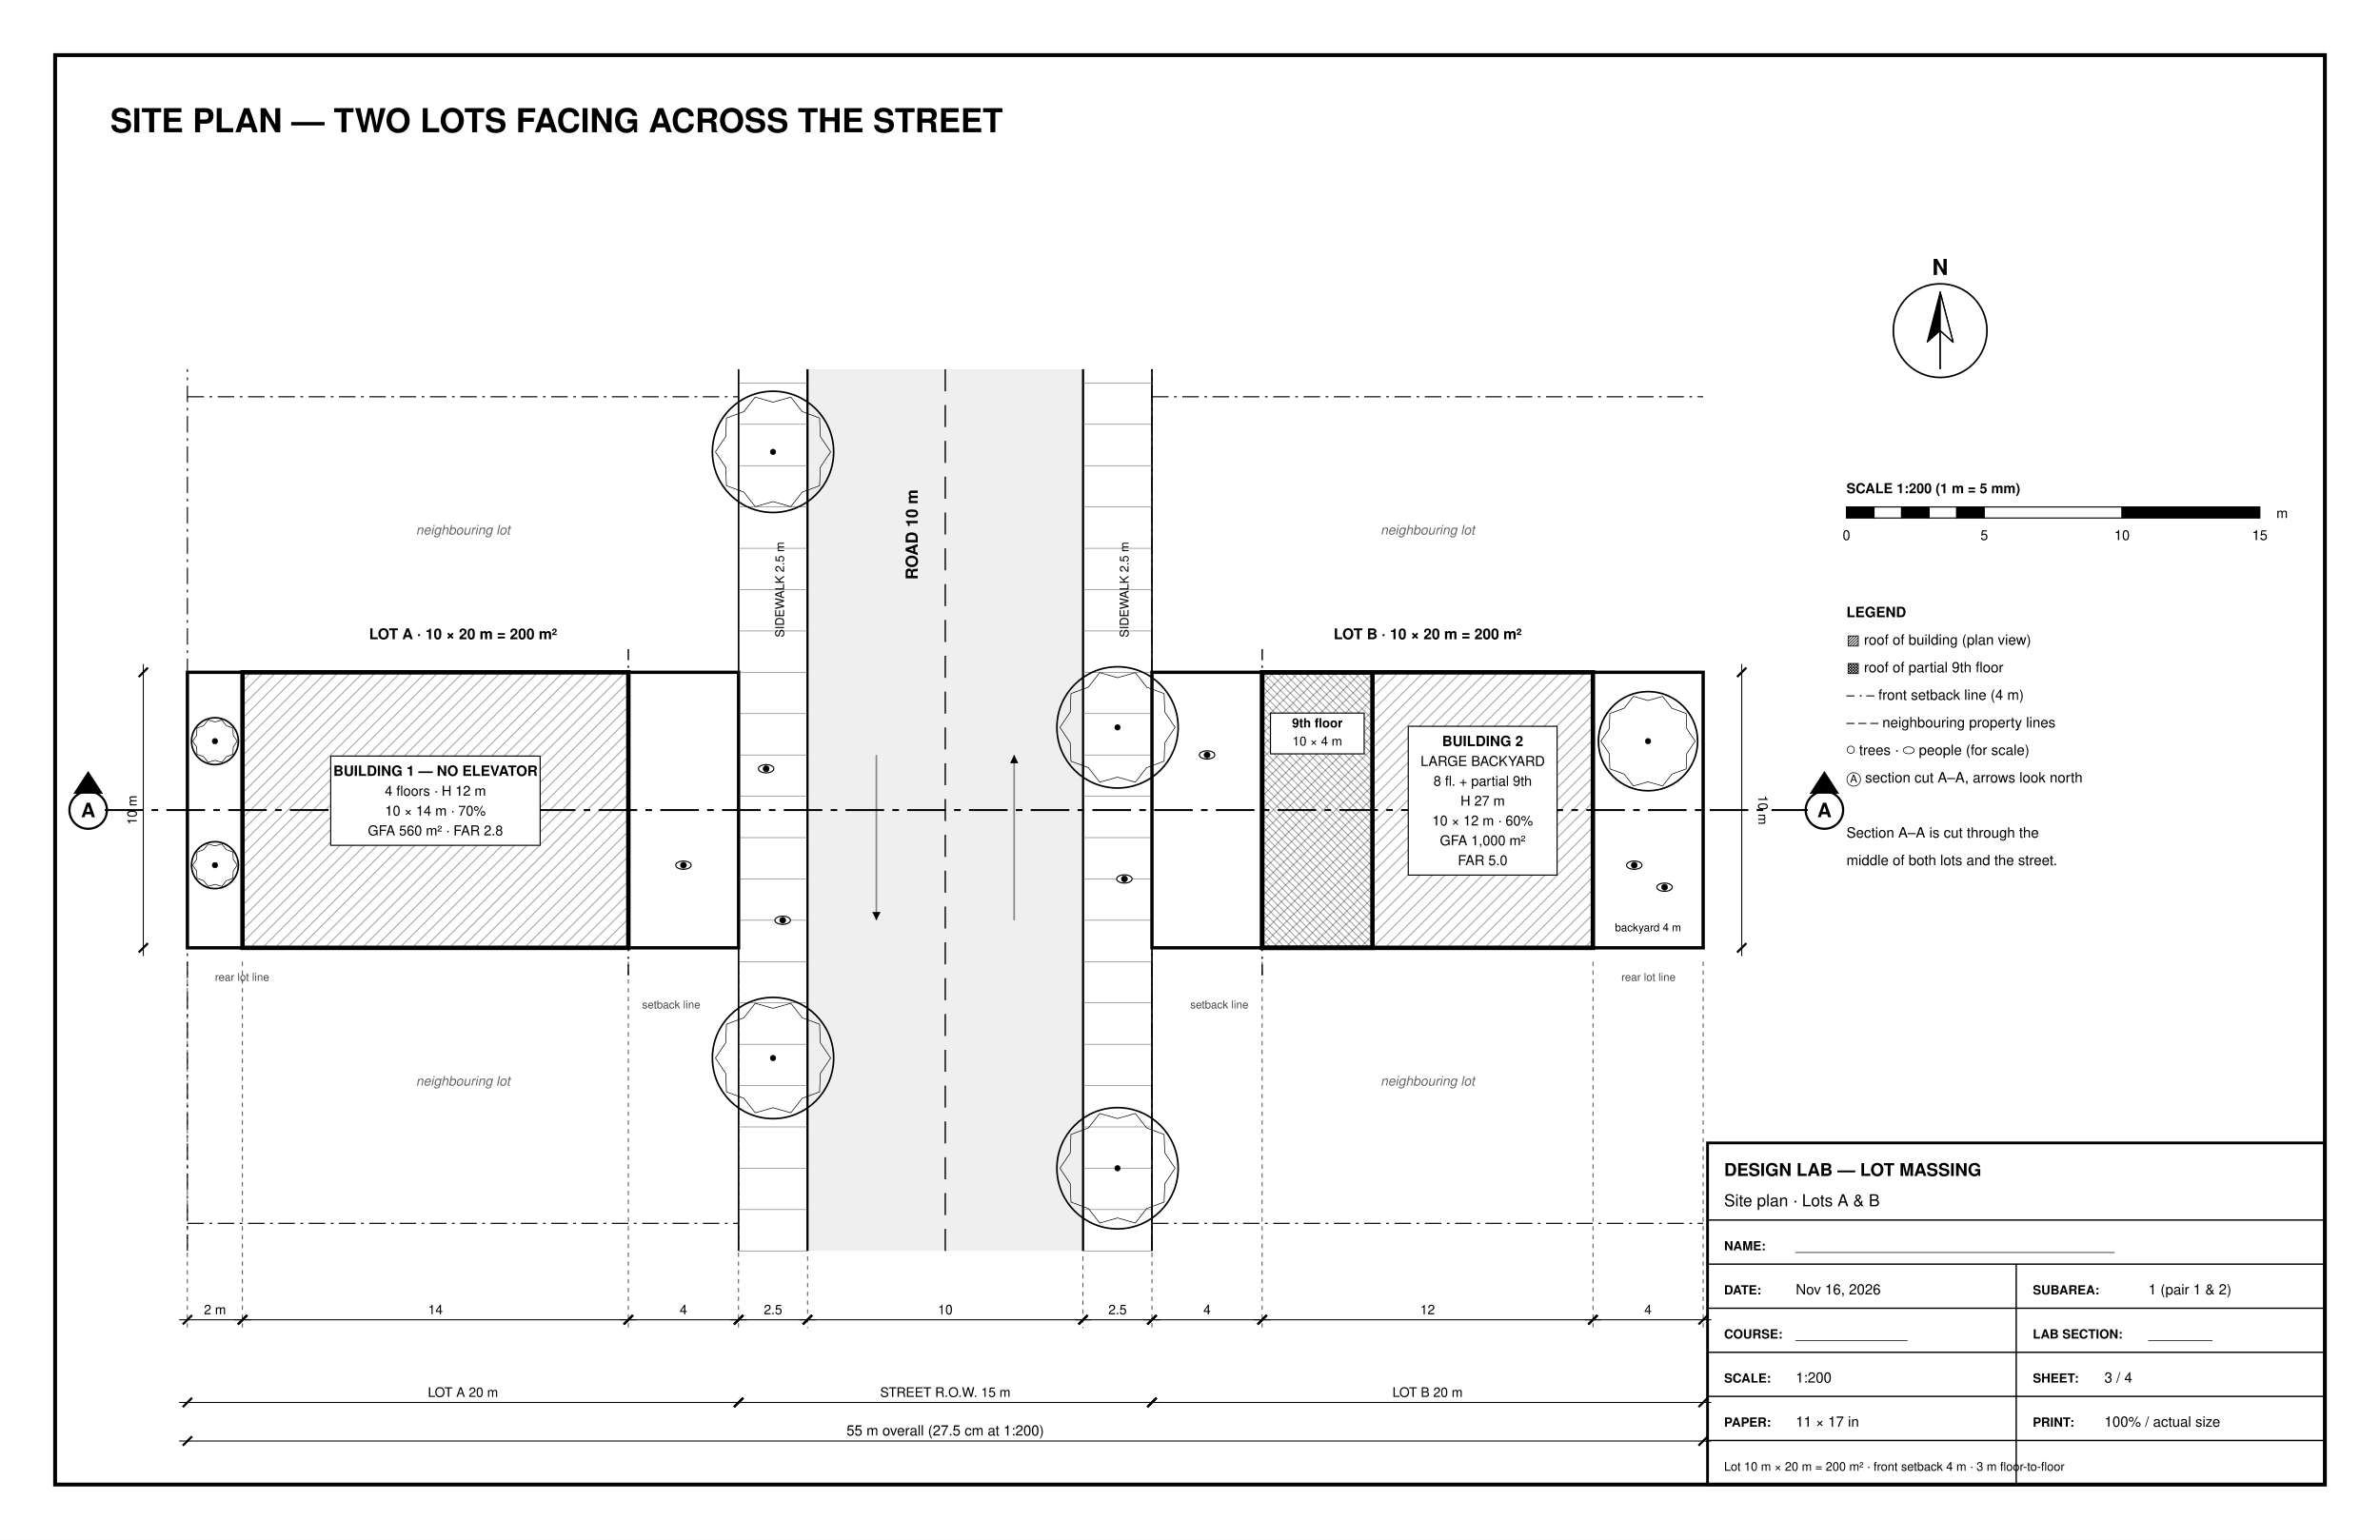
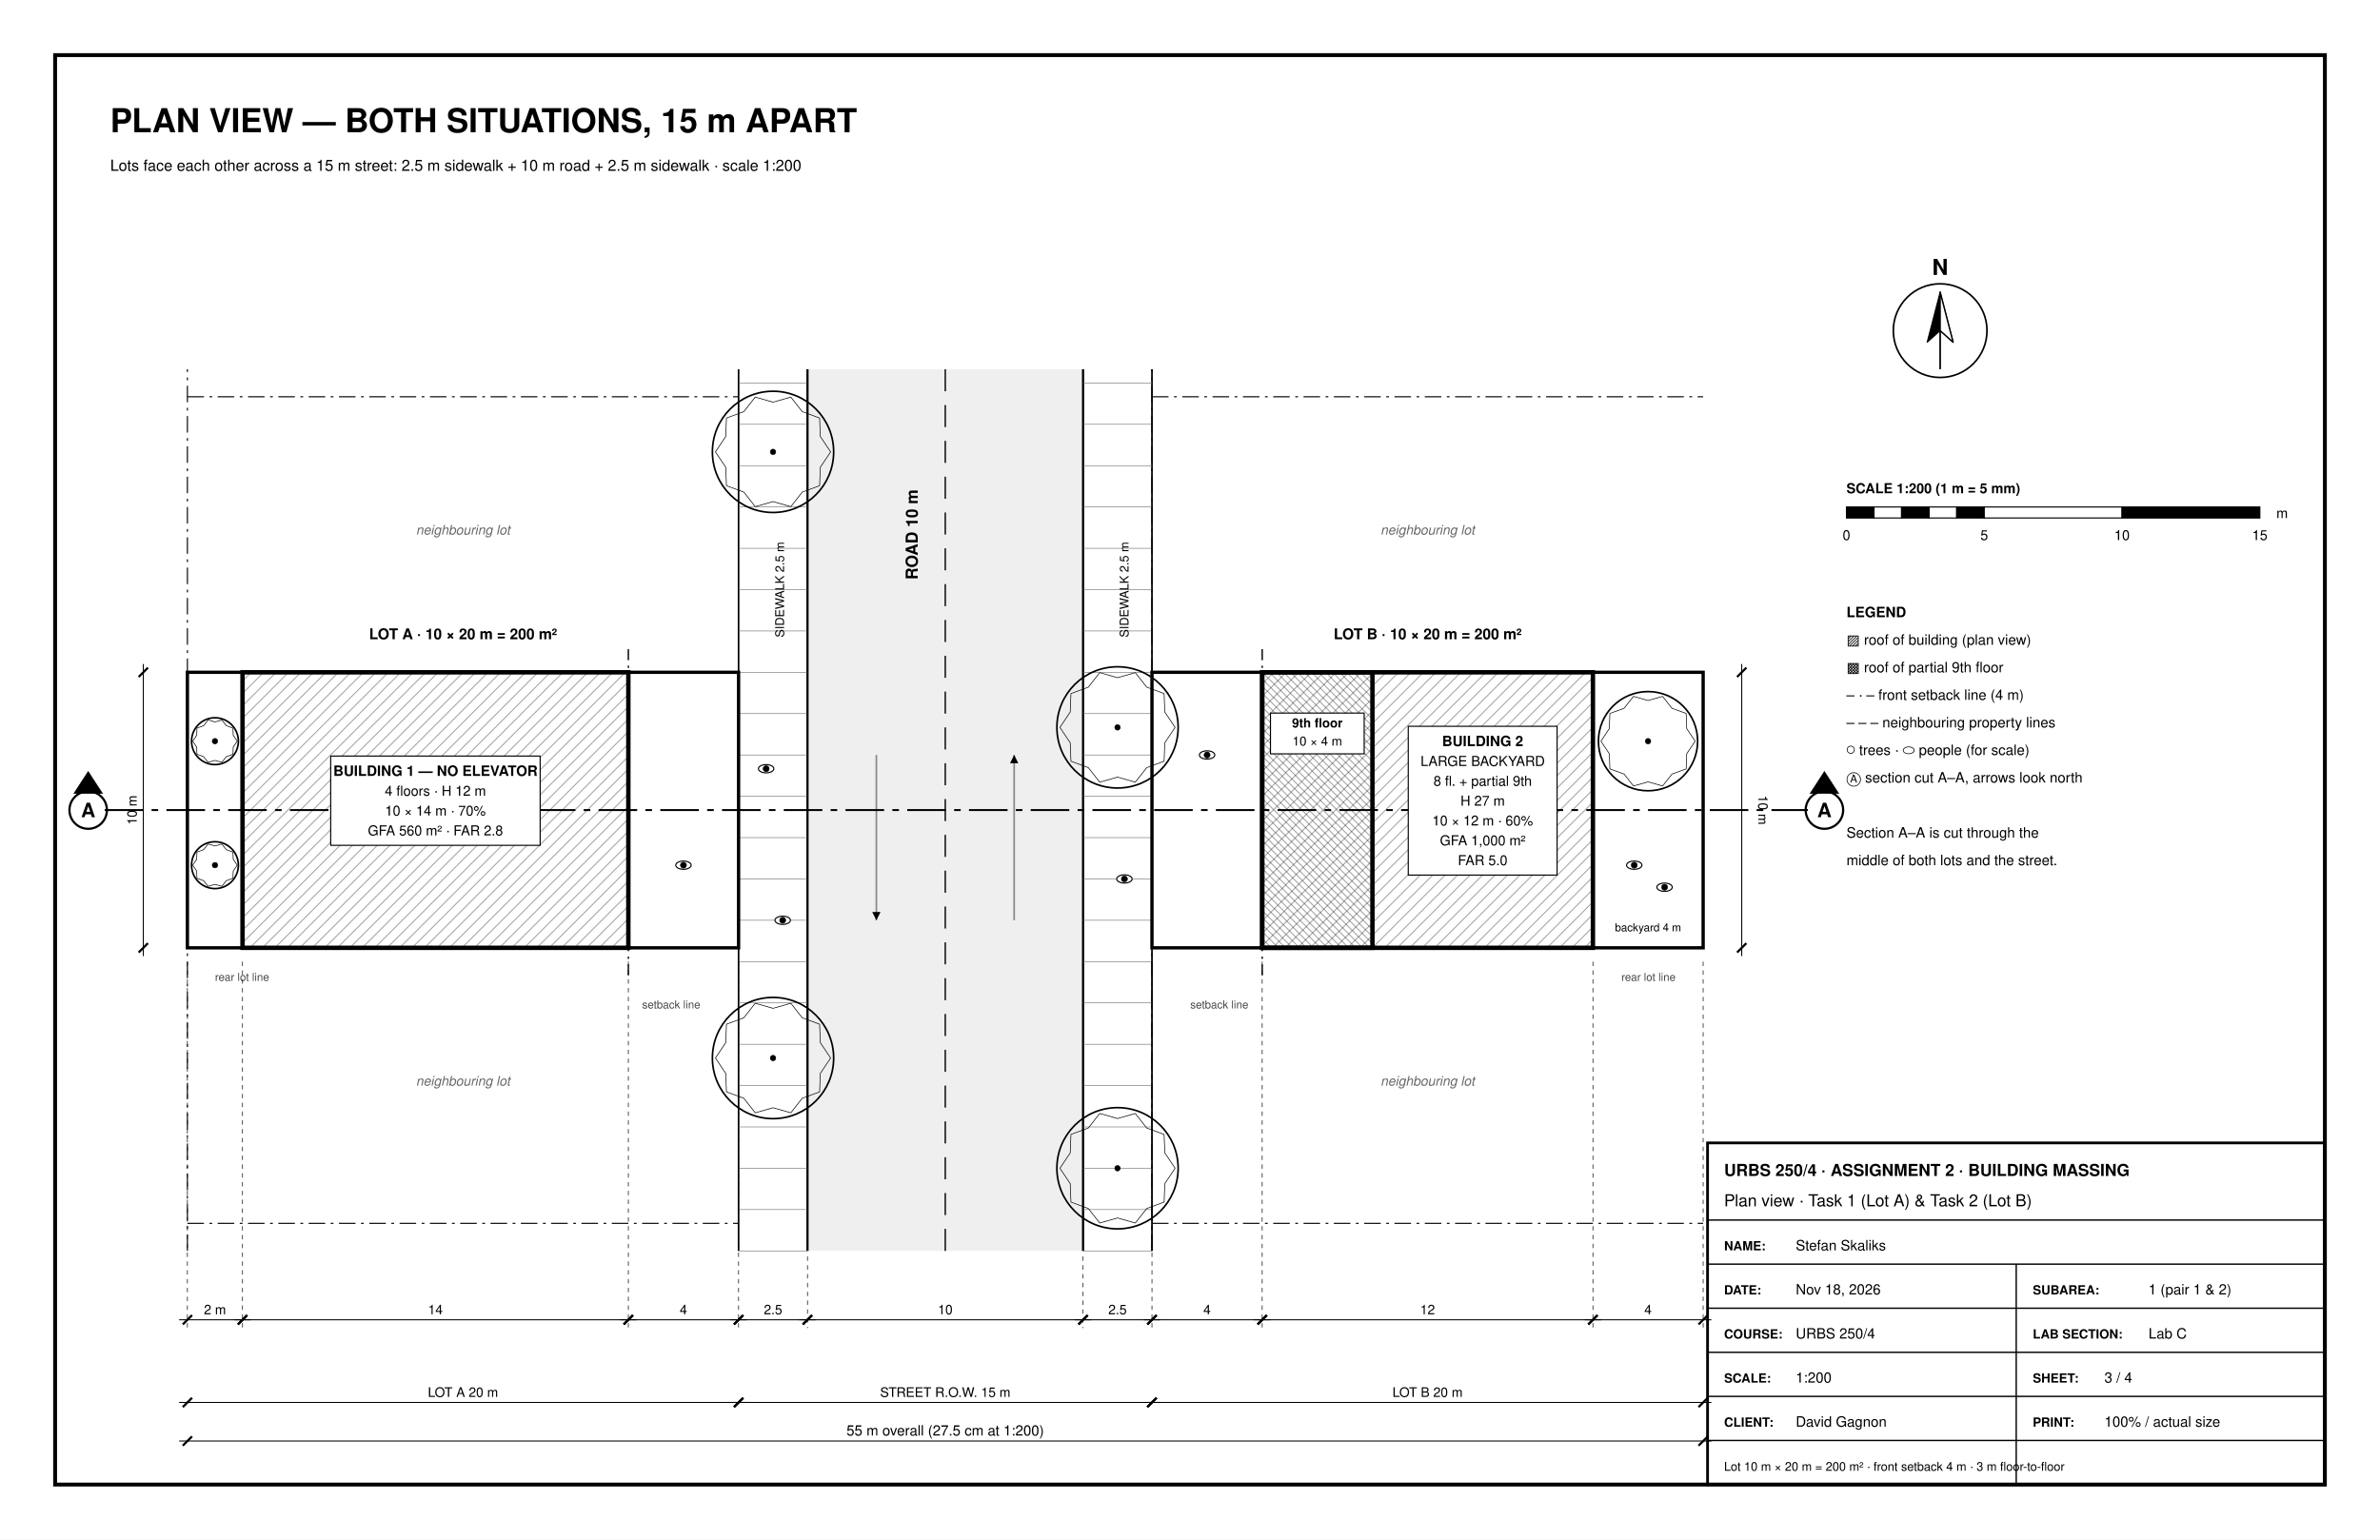
<svg xmlns="http://www.w3.org/2000/svg" width="431.8mm" height="279.4mm" viewBox="0 0 431.8 279.4">
  <defs>
    <pattern id="hatch" patternUnits="userSpaceOnUse" width="1.6" height="1.6" patternTransform="rotate(45)">
      <line x1="0" y1="0" x2="0" y2="1.6" stroke="#000" stroke-width="0.12" />
    </pattern>
    <pattern id="hatch2" patternUnits="userSpaceOnUse" width="0.9" height="0.9" patternTransform="rotate(-45)">
      <line x1="0" y1="0" x2="0" y2="0.9" stroke="#000" stroke-width="0.12" />
    </pattern>
    <pattern id="earth" patternUnits="userSpaceOnUse" width="2.4" height="2.4" patternTransform="rotate(45)">
      <line x1="0" y1="0" x2="0" y2="2.4" stroke="#000" stroke-width="0.15" />
      <line x1="1.2" y1="0" x2="1.2" y2="1.0" stroke="#000" stroke-width="0.15" />
    </pattern>
    <marker id="arr" viewBox="0 0 10 10" refX="10" refY="5" markerWidth="5" markerHeight="5" orient="auto-start-reverse">
      <path d="M0,0 L10,5 L0,10 z" fill="#000" />
    </marker>
  </defs>
  <rect width="431.8" height="279.4" fill="#fff" />
  <rect x="10.00" y="10.00" width="411.80" height="259.40" fill="none" stroke="#000" stroke-width="0.7" />
  <rect x="309.80" y="207.40" width="112.00" height="62.00" fill="none" stroke="#000" stroke-width="0.5" />
-   <text x="312.80" y="213.40" font-family="Helvetica, Arial, sans-serif" font-size="3.2" text-anchor="start" font-weight="bold" fill="#000">DESIGN LAB — LOT MASSING</text>
-   <text x="312.80" y="218.90" font-family="Helvetica, Arial, sans-serif" font-size="3.0" text-anchor="start" font-weight="normal" fill="#000">Site plan · Lots A &amp; B</text>
+   <text x="312.80" y="213.40" font-family="Helvetica, Arial, sans-serif" font-size="3.0" text-anchor="start" font-weight="bold" fill="#000">URBS 250/4 · ASSIGNMENT 2 · BUILDING MASSING</text>
+   <text x="312.80" y="218.90" font-family="Helvetica, Arial, sans-serif" font-size="3.0" text-anchor="start" font-weight="normal" fill="#000">Plan view · Task 1 (Lot A) &amp; Task 2 (Lot B)</text>
  <line x1="309.80" y1="221.40" x2="421.80" y2="221.40" stroke="#000" stroke-width="0.25" stroke-linecap="butt" />
  <line x1="309.80" y1="229.40" x2="421.80" y2="229.40" stroke="#000" stroke-width="0.25" stroke-linecap="butt" />
  <line x1="309.80" y1="237.40" x2="421.80" y2="237.40" stroke="#000" stroke-width="0.25" stroke-linecap="butt" />
  <line x1="309.80" y1="245.40" x2="421.80" y2="245.40" stroke="#000" stroke-width="0.25" stroke-linecap="butt" />
  <line x1="309.80" y1="253.40" x2="421.80" y2="253.40" stroke="#000" stroke-width="0.25" stroke-linecap="butt" />
  <line x1="309.80" y1="261.40" x2="421.80" y2="261.40" stroke="#000" stroke-width="0.25" stroke-linecap="butt" />
  <line x1="365.80" y1="229.40" x2="365.80" y2="269.40" stroke="#000" stroke-width="0.25" stroke-linecap="butt" />
  <text x="312.80" y="226.90" font-family="Helvetica, Arial, sans-serif" font-size="2.3" text-anchor="start" font-weight="bold" fill="#000">NAME:</text>
-   <text x="325.80" y="226.90" font-family="Helvetica, Arial, sans-serif" font-size="2.6" text-anchor="start" font-weight="normal" fill="#000">________________________________________</text>
+   <text x="325.80" y="226.90" font-family="Helvetica, Arial, sans-serif" font-size="2.6" text-anchor="start" font-weight="normal" fill="#000">Stefan Skaliks</text>
  <text x="312.80" y="234.90" font-family="Helvetica, Arial, sans-serif" font-size="2.3" text-anchor="start" font-weight="bold" fill="#000">DATE:</text>
-   <text x="325.80" y="234.90" font-family="Helvetica, Arial, sans-serif" font-size="2.6" text-anchor="start" font-weight="normal" fill="#000">Nov 16, 2026</text>
+   <text x="325.80" y="234.90" font-family="Helvetica, Arial, sans-serif" font-size="2.6" text-anchor="start" font-weight="normal" fill="#000">Nov 18, 2026</text>
  <text x="368.80" y="234.90" font-family="Helvetica, Arial, sans-serif" font-size="2.3" text-anchor="start" font-weight="bold" fill="#000">SUBAREA:</text>
  <text x="389.80" y="234.90" font-family="Helvetica, Arial, sans-serif" font-size="2.6" text-anchor="start" font-weight="normal" fill="#000">1  (pair 1 &amp; 2)</text>
  <text x="312.80" y="242.90" font-family="Helvetica, Arial, sans-serif" font-size="2.3" text-anchor="start" font-weight="bold" fill="#000">COURSE:</text>
-   <text x="325.80" y="242.90" font-family="Helvetica, Arial, sans-serif" font-size="2.6" text-anchor="start" font-weight="normal" fill="#000">______________</text>
+   <text x="325.80" y="242.90" font-family="Helvetica, Arial, sans-serif" font-size="2.6" text-anchor="start" font-weight="normal" fill="#000">URBS 250/4</text>
  <text x="368.80" y="242.90" font-family="Helvetica, Arial, sans-serif" font-size="2.3" text-anchor="start" font-weight="bold" fill="#000">LAB SECTION:</text>
-   <text x="389.80" y="242.90" font-family="Helvetica, Arial, sans-serif" font-size="2.6" text-anchor="start" font-weight="normal" fill="#000">________</text>
+   <text x="389.80" y="242.90" font-family="Helvetica, Arial, sans-serif" font-size="2.6" text-anchor="start" font-weight="normal" fill="#000">Lab C</text>
  <text x="312.80" y="250.90" font-family="Helvetica, Arial, sans-serif" font-size="2.3" text-anchor="start" font-weight="bold" fill="#000">SCALE:</text>
  <text x="325.80" y="250.90" font-family="Helvetica, Arial, sans-serif" font-size="2.6" text-anchor="start" font-weight="normal" fill="#000">1:200</text>
  <text x="368.80" y="250.90" font-family="Helvetica, Arial, sans-serif" font-size="2.3" text-anchor="start" font-weight="bold" fill="#000">SHEET:</text>
  <text x="381.80" y="250.90" font-family="Helvetica, Arial, sans-serif" font-size="2.6" text-anchor="start" font-weight="normal" fill="#000">3 / 4</text>
-   <text x="312.80" y="258.90" font-family="Helvetica, Arial, sans-serif" font-size="2.3" text-anchor="start" font-weight="bold" fill="#000">PAPER:</text>
-   <text x="325.80" y="258.90" font-family="Helvetica, Arial, sans-serif" font-size="2.6" text-anchor="start" font-weight="normal" fill="#000">11 × 17 in</text>
+   <text x="312.80" y="258.90" font-family="Helvetica, Arial, sans-serif" font-size="2.3" text-anchor="start" font-weight="bold" fill="#000">CLIENT:</text>
+   <text x="325.80" y="258.90" font-family="Helvetica, Arial, sans-serif" font-size="2.6" text-anchor="start" font-weight="normal" fill="#000">David Gagnon</text>
  <text x="368.80" y="258.90" font-family="Helvetica, Arial, sans-serif" font-size="2.3" text-anchor="start" font-weight="bold" fill="#000">PRINT:</text>
  <text x="381.80" y="258.90" font-family="Helvetica, Arial, sans-serif" font-size="2.6" text-anchor="start" font-weight="normal" fill="#000">100% / actual size</text>
  <text x="312.80" y="266.90" font-family="Helvetica, Arial, sans-serif" font-size="2.2" text-anchor="start" font-weight="normal" fill="#000">Lot 10 m × 20 m = 200 m² · front setback 4 m · 3 m floor-to-floor</text>
-   <text x="20.00" y="24.00" font-family="Helvetica, Arial, sans-serif" font-size="6" text-anchor="start" font-weight="bold" fill="#000">SITE PLAN — TWO LOTS FACING ACROSS THE STREET</text>
+   <text x="20.00" y="24.00" font-family="Helvetica, Arial, sans-serif" font-size="6" text-anchor="start" font-weight="bold" fill="#000">PLAN VIEW — BOTH SITUATIONS, 15 m APART</text>
+   <text x="20.00" y="31.00" font-family="Helvetica, Arial, sans-serif" font-size="2.8" text-anchor="start" font-weight="normal" fill="#000">Lots face each other across a 15 m street: 2.5 m sidewalk + 10 m road + 2.5 m sidewalk · scale 1:200</text>
  <rect x="146.50" y="67.00" width="50.00" height="160.00" fill="#efefef" stroke="#000" stroke-width="0" />
  <line x1="146.50" y1="227.00" x2="146.50" y2="67.00" stroke="#000" stroke-width="0.4" stroke-linecap="butt" />
  <line x1="196.50" y1="227.00" x2="196.50" y2="67.00" stroke="#000" stroke-width="0.4" stroke-linecap="butt" />
  <line x1="134.00" y1="227.00" x2="134.00" y2="67.00" stroke="#000" stroke-width="0.3" stroke-linecap="butt" />
  <line x1="209.00" y1="227.00" x2="209.00" y2="67.00" stroke="#000" stroke-width="0.3" stroke-linecap="butt" />
  <line x1="171.50" y1="227.00" x2="171.50" y2="67.00" stroke="#000" stroke-width="0.25" stroke-linecap="butt" stroke-dasharray="4,2.5" />
  <line x1="134.00" y1="227.00" x2="146.50" y2="227.00" stroke="#666" stroke-width="0.1" stroke-linecap="butt" />
  <line x1="134.00" y1="219.50" x2="146.50" y2="219.50" stroke="#666" stroke-width="0.1" stroke-linecap="butt" />
  <line x1="134.00" y1="212.00" x2="146.50" y2="212.00" stroke="#666" stroke-width="0.1" stroke-linecap="butt" />
  <line x1="134.00" y1="204.50" x2="146.50" y2="204.50" stroke="#666" stroke-width="0.1" stroke-linecap="butt" />
  <line x1="134.00" y1="197.00" x2="146.50" y2="197.00" stroke="#666" stroke-width="0.1" stroke-linecap="butt" />
  <line x1="134.00" y1="189.50" x2="146.50" y2="189.50" stroke="#666" stroke-width="0.1" stroke-linecap="butt" />
  <line x1="134.00" y1="182.00" x2="146.50" y2="182.00" stroke="#666" stroke-width="0.1" stroke-linecap="butt" />
  <line x1="134.00" y1="174.50" x2="146.50" y2="174.50" stroke="#666" stroke-width="0.1" stroke-linecap="butt" />
  <line x1="134.00" y1="167.00" x2="146.50" y2="167.00" stroke="#666" stroke-width="0.1" stroke-linecap="butt" />
  <line x1="134.00" y1="159.50" x2="146.50" y2="159.50" stroke="#666" stroke-width="0.1" stroke-linecap="butt" />
  <line x1="134.00" y1="152.00" x2="146.50" y2="152.00" stroke="#666" stroke-width="0.1" stroke-linecap="butt" />
  <line x1="134.00" y1="144.50" x2="146.50" y2="144.50" stroke="#666" stroke-width="0.1" stroke-linecap="butt" />
  <line x1="134.00" y1="137.00" x2="146.50" y2="137.00" stroke="#666" stroke-width="0.1" stroke-linecap="butt" />
  <line x1="134.00" y1="129.50" x2="146.50" y2="129.50" stroke="#666" stroke-width="0.1" stroke-linecap="butt" />
  <line x1="134.00" y1="122.00" x2="146.50" y2="122.00" stroke="#666" stroke-width="0.1" stroke-linecap="butt" />
  <line x1="134.00" y1="114.50" x2="146.50" y2="114.50" stroke="#666" stroke-width="0.1" stroke-linecap="butt" />
  <line x1="134.00" y1="107.00" x2="146.50" y2="107.00" stroke="#666" stroke-width="0.1" stroke-linecap="butt" />
  <line x1="134.00" y1="99.50" x2="146.50" y2="99.50" stroke="#666" stroke-width="0.1" stroke-linecap="butt" />
  <line x1="134.00" y1="92.00" x2="146.50" y2="92.00" stroke="#666" stroke-width="0.1" stroke-linecap="butt" />
  <line x1="134.00" y1="84.50" x2="146.50" y2="84.50" stroke="#666" stroke-width="0.1" stroke-linecap="butt" />
  <line x1="134.00" y1="77.00" x2="146.50" y2="77.00" stroke="#666" stroke-width="0.1" stroke-linecap="butt" />
  <line x1="134.00" y1="69.50" x2="146.50" y2="69.50" stroke="#666" stroke-width="0.1" stroke-linecap="butt" />
  <line x1="196.50" y1="227.00" x2="209.00" y2="227.00" stroke="#666" stroke-width="0.1" stroke-linecap="butt" />
  <line x1="196.50" y1="219.50" x2="209.00" y2="219.50" stroke="#666" stroke-width="0.1" stroke-linecap="butt" />
  <line x1="196.50" y1="212.00" x2="209.00" y2="212.00" stroke="#666" stroke-width="0.1" stroke-linecap="butt" />
  <line x1="196.50" y1="204.50" x2="209.00" y2="204.50" stroke="#666" stroke-width="0.1" stroke-linecap="butt" />
  <line x1="196.50" y1="197.00" x2="209.00" y2="197.00" stroke="#666" stroke-width="0.1" stroke-linecap="butt" />
  <line x1="196.50" y1="189.50" x2="209.00" y2="189.50" stroke="#666" stroke-width="0.1" stroke-linecap="butt" />
  <line x1="196.50" y1="182.00" x2="209.00" y2="182.00" stroke="#666" stroke-width="0.1" stroke-linecap="butt" />
  <line x1="196.50" y1="174.50" x2="209.00" y2="174.50" stroke="#666" stroke-width="0.1" stroke-linecap="butt" />
  <line x1="196.50" y1="167.00" x2="209.00" y2="167.00" stroke="#666" stroke-width="0.1" stroke-linecap="butt" />
  <line x1="196.50" y1="159.50" x2="209.00" y2="159.50" stroke="#666" stroke-width="0.1" stroke-linecap="butt" />
  <line x1="196.50" y1="152.00" x2="209.00" y2="152.00" stroke="#666" stroke-width="0.1" stroke-linecap="butt" />
  <line x1="196.50" y1="144.50" x2="209.00" y2="144.50" stroke="#666" stroke-width="0.1" stroke-linecap="butt" />
  <line x1="196.50" y1="137.00" x2="209.00" y2="137.00" stroke="#666" stroke-width="0.1" stroke-linecap="butt" />
  <line x1="196.50" y1="129.50" x2="209.00" y2="129.50" stroke="#666" stroke-width="0.1" stroke-linecap="butt" />
  <line x1="196.50" y1="122.00" x2="209.00" y2="122.00" stroke="#666" stroke-width="0.1" stroke-linecap="butt" />
  <line x1="196.50" y1="114.50" x2="209.00" y2="114.50" stroke="#666" stroke-width="0.1" stroke-linecap="butt" />
  <line x1="196.50" y1="107.00" x2="209.00" y2="107.00" stroke="#666" stroke-width="0.1" stroke-linecap="butt" />
  <line x1="196.50" y1="99.50" x2="209.00" y2="99.50" stroke="#666" stroke-width="0.1" stroke-linecap="butt" />
  <line x1="196.50" y1="92.00" x2="209.00" y2="92.00" stroke="#666" stroke-width="0.1" stroke-linecap="butt" />
  <line x1="196.50" y1="84.50" x2="209.00" y2="84.50" stroke="#666" stroke-width="0.1" stroke-linecap="butt" />
  <line x1="196.50" y1="77.00" x2="209.00" y2="77.00" stroke="#666" stroke-width="0.1" stroke-linecap="butt" />
  <line x1="196.50" y1="69.50" x2="209.00" y2="69.50" stroke="#666" stroke-width="0.1" stroke-linecap="butt" />
  <text x="166.50" y="97.00" font-family="Helvetica, Arial, sans-serif" font-size="3.0" text-anchor="middle" font-weight="bold" fill="#000" transform="rotate(-90.00 166.50 97.00)">ROAD  10 m</text>
  <text x="142.25" y="107.00" font-family="Helvetica, Arial, sans-serif" font-size="2.2" text-anchor="middle" font-weight="normal" fill="#000" transform="rotate(-90.00 142.25 107.00)">SIDEWALK 2.5 m</text>
  <text x="204.75" y="107.00" font-family="Helvetica, Arial, sans-serif" font-size="2.2" text-anchor="middle" font-weight="normal" fill="#000" transform="rotate(-90.00 204.75 107.00)">SIDEWALK 2.5 m</text>
  <line x1="159.00" y1="137.00" x2="159.00" y2="167.00" stroke="#888" stroke-width="0.3" marker-end="url(#arr)" />
  <line x1="184.00" y1="167.00" x2="184.00" y2="137.00" stroke="#888" stroke-width="0.3" marker-end="url(#arr)" />
  <line x1="34.00" y1="222.00" x2="134.00" y2="222.00" stroke="#000" stroke-width="0.2" stroke-linecap="butt" stroke-dasharray="3,1,0.5,1" />
  <line x1="34.00" y1="72.00" x2="134.00" y2="72.00" stroke="#000" stroke-width="0.2" stroke-linecap="butt" stroke-dasharray="3,1,0.5,1" />
  <line x1="34.00" y1="227.00" x2="34.00" y2="67.00" stroke="#000" stroke-width="0.2" stroke-linecap="butt" stroke-dasharray="3,1,0.5,1" />
  <text x="84.00" y="197.00" font-family="Helvetica, Arial, sans-serif" font-size="2.4" text-anchor="middle" font-weight="normal" fill="#666" font-style="italic">neighbouring lot</text>
  <text x="84.00" y="97.00" font-family="Helvetica, Arial, sans-serif" font-size="2.4" text-anchor="middle" font-weight="normal" fill="#666" font-style="italic">neighbouring lot</text>
  <line x1="209.00" y1="222.00" x2="309.00" y2="222.00" stroke="#000" stroke-width="0.2" stroke-linecap="butt" stroke-dasharray="3,1,0.5,1" />
  <line x1="209.00" y1="72.00" x2="309.00" y2="72.00" stroke="#000" stroke-width="0.2" stroke-linecap="butt" stroke-dasharray="3,1,0.5,1" />
  <line x1="209.00" y1="227.00" x2="209.00" y2="67.00" stroke="#000" stroke-width="0.2" stroke-linecap="butt" stroke-dasharray="3,1,0.5,1" />
  <text x="259.00" y="197.00" font-family="Helvetica, Arial, sans-serif" font-size="2.4" text-anchor="middle" font-weight="normal" fill="#666" font-style="italic">neighbouring lot</text>
  <text x="259.00" y="97.00" font-family="Helvetica, Arial, sans-serif" font-size="2.4" text-anchor="middle" font-weight="normal" fill="#666" font-style="italic">neighbouring lot</text>
  <rect x="34.00" y="122.00" width="100.00" height="50.00" fill="none" stroke="#000" stroke-width="0.6" />
  <rect x="209.00" y="122.00" width="100.00" height="50.00" fill="none" stroke="#000" stroke-width="0.6" />
  <line x1="114.00" y1="177.00" x2="114.00" y2="117.00" stroke="#000" stroke-width="0.25" stroke-linecap="butt" stroke-dasharray="2,1,0.4,1" />
  <line x1="229.00" y1="177.00" x2="229.00" y2="117.00" stroke="#000" stroke-width="0.25" stroke-linecap="butt" stroke-dasharray="2,1,0.4,1" />
  <line x1="19.00" y1="147.00" x2="328.00" y2="147.00" stroke="#000" stroke-width="0.35" stroke-linecap="butt" stroke-dasharray="7,1.5,1.2,1.5" />
  <circle cx="16.00" cy="147.00" r="3.40" fill="none" stroke="#000" stroke-width="0.4" />
  <text x="16.00" y="148.30" font-family="Helvetica, Arial, sans-serif" font-size="3.6" text-anchor="middle" font-weight="bold" fill="#000">A</text>
  <polygon points="13.40,144.00 18.60,144.00 16.00,140.00" fill="#000" stroke="#000" stroke-width="0.1" stroke-linejoin="round" />
  <circle cx="331.00" cy="147.00" r="3.40" fill="none" stroke="#000" stroke-width="0.4" />
  <text x="331.00" y="148.30" font-family="Helvetica, Arial, sans-serif" font-size="3.6" text-anchor="middle" font-weight="bold" fill="#000">A</text>
  <polygon points="328.40,144.00 333.60,144.00 331.00,140.00" fill="#000" stroke="#000" stroke-width="0.1" stroke-linejoin="round" />
  <rect x="44.00" y="122.00" width="70.00" height="50.00" fill="url(#hatch)" stroke="#000" stroke-width="0.8" />
  <rect x="229.00" y="122.00" width="60.00" height="50.00" fill="url(#hatch)" stroke="#000" stroke-width="0.8" />
  <rect x="229.00" y="122.00" width="20.00" height="50.00" fill="url(#hatch2)" stroke="#000" stroke-width="0.8" />
  <rect x="60.00" y="137.20" width="38.00" height="16.20" fill="#fff" stroke="#000" stroke-width="0.2" />
  <text x="79.00" y="140.80" font-family="Helvetica, Arial, sans-serif" font-size="2.6" text-anchor="middle" font-weight="bold" fill="#000">BUILDING 1 — NO ELEVATOR</text>
  <text x="79.00" y="144.40" font-family="Helvetica, Arial, sans-serif" font-size="2.5" text-anchor="middle" font-weight="normal" fill="#000">4 floors · H 12 m</text>
  <text x="79.00" y="148.00" font-family="Helvetica, Arial, sans-serif" font-size="2.5" text-anchor="middle" font-weight="normal" fill="#000">10 × 14 m · 70%</text>
  <text x="79.00" y="151.60" font-family="Helvetica, Arial, sans-serif" font-size="2.5" text-anchor="middle" font-weight="normal" fill="#000">GFA 560 m² · FAR 2.8</text>
  <rect x="255.50" y="131.80" width="27.00" height="27.00" fill="#fff" stroke="#000" stroke-width="0.2" />
  <text x="269.00" y="135.40" font-family="Helvetica, Arial, sans-serif" font-size="2.6" text-anchor="middle" font-weight="bold" fill="#000">BUILDING 2</text>
  <text x="269.00" y="139.00" font-family="Helvetica, Arial, sans-serif" font-size="2.5" text-anchor="middle" font-weight="normal" fill="#000">LARGE BACKYARD</text>
  <text x="269.00" y="142.60" font-family="Helvetica, Arial, sans-serif" font-size="2.5" text-anchor="middle" font-weight="normal" fill="#000">8 fl. + partial 9th</text>
  <text x="269.00" y="146.20" font-family="Helvetica, Arial, sans-serif" font-size="2.5" text-anchor="middle" font-weight="normal" fill="#000">H 27 m</text>
  <text x="269.00" y="149.80" font-family="Helvetica, Arial, sans-serif" font-size="2.5" text-anchor="middle" font-weight="normal" fill="#000">10 × 12 m · 60%</text>
  <text x="269.00" y="153.40" font-family="Helvetica, Arial, sans-serif" font-size="2.5" text-anchor="middle" font-weight="normal" fill="#000">GFA 1,000 m²</text>
  <text x="269.00" y="157.00" font-family="Helvetica, Arial, sans-serif" font-size="2.5" text-anchor="middle" font-weight="normal" fill="#000">FAR 5.0</text>
  <rect x="230.50" y="129.40" width="17.00" height="7.40" fill="#fff" stroke="#000" stroke-width="0.2" />
  <text x="239.00" y="132.00" font-family="Helvetica, Arial, sans-serif" font-size="2.3" text-anchor="middle" font-weight="bold" fill="#000">9th floor</text>
  <text x="239.00" y="135.30" font-family="Helvetica, Arial, sans-serif" font-size="2.3" text-anchor="middle" font-weight="normal" fill="#000">10 × 4 m</text>
  <text x="84.00" y="116.00" font-family="Helvetica, Arial, sans-serif" font-size="2.7" text-anchor="middle" font-weight="bold" fill="#000">LOT A · 10 × 20 m = 200 m²</text>
  <text x="259.00" y="116.00" font-family="Helvetica, Arial, sans-serif" font-size="2.7" text-anchor="middle" font-weight="bold" fill="#000">LOT B · 10 × 20 m = 200 m²</text>
  <text x="39.00" y="178.00" font-family="Helvetica, Arial, sans-serif" font-size="2.0" text-anchor="start" font-weight="normal" fill="#444">rear lot line</text>
  <text x="304.00" y="178.00" font-family="Helvetica, Arial, sans-serif" font-size="2.0" text-anchor="end" font-weight="normal" fill="#444">rear lot line</text>
  <text x="116.50" y="183.00" font-family="Helvetica, Arial, sans-serif" font-size="2.0" text-anchor="start" font-weight="normal" fill="#444">setback line</text>
  <text x="226.50" y="183.00" font-family="Helvetica, Arial, sans-serif" font-size="2.0" text-anchor="end" font-weight="normal" fill="#444">setback line</text>
  <text x="299.00" y="169.00" font-family="Helvetica, Arial, sans-serif" font-size="2.0" text-anchor="middle" font-weight="normal" fill="#000">backyard 4 m</text>
  <circle cx="140.25" cy="82.00" r="11.00" fill="none" stroke="#000" stroke-width="0.3" />
  <polygon points="150.70,82.00 148.83,84.79 148.70,88.14 145.55,89.30 143.48,91.94 140.25,91.02 137.02,91.94 134.95,89.30 131.80,88.14 131.67,84.79 129.80,82.00 131.67,79.21 131.80,75.86 134.95,74.70 137.02,72.06 140.25,72.98 143.48,72.06 145.55,74.70 148.70,75.86 148.83,79.21" fill="none" stroke="#000" stroke-width="0.12" stroke-linejoin="round" />
  <circle cx="140.25" cy="82.00" r="0.50" fill="#000" stroke="#000" stroke-width="0.1" />
  <circle cx="140.25" cy="192.00" r="11.00" fill="none" stroke="#000" stroke-width="0.3" />
  <polygon points="150.70,192.00 148.83,194.79 148.70,198.14 145.55,199.30 143.48,201.94 140.25,201.02 137.02,201.94 134.95,199.30 131.80,198.14 131.67,194.79 129.80,192.00 131.67,189.21 131.80,185.86 134.95,184.70 137.02,182.06 140.25,182.98 143.48,182.06 145.55,184.70 148.70,185.86 148.83,189.21" fill="none" stroke="#000" stroke-width="0.12" stroke-linejoin="round" />
  <circle cx="140.25" cy="192.00" r="0.50" fill="#000" stroke="#000" stroke-width="0.1" />
  <circle cx="202.75" cy="132.00" r="11.00" fill="none" stroke="#000" stroke-width="0.3" />
  <polygon points="213.20,132.00 211.33,134.79 211.20,138.14 208.05,139.30 205.98,141.94 202.75,141.02 199.52,141.94 197.45,139.30 194.30,138.14 194.17,134.79 192.30,132.00 194.17,129.21 194.30,125.86 197.45,124.70 199.52,122.06 202.75,122.98 205.98,122.06 208.05,124.70 211.20,125.86 211.33,129.21" fill="none" stroke="#000" stroke-width="0.12" stroke-linejoin="round" />
  <circle cx="202.75" cy="132.00" r="0.50" fill="#000" stroke="#000" stroke-width="0.1" />
  <circle cx="202.75" cy="212.00" r="11.00" fill="none" stroke="#000" stroke-width="0.3" />
  <polygon points="213.20,212.00 211.33,214.79 211.20,218.14 208.05,219.30 205.98,221.94 202.75,221.02 199.52,221.94 197.45,219.30 194.30,218.14 194.17,214.79 192.30,212.00 194.17,209.21 194.30,205.86 197.45,204.70 199.52,202.06 202.75,202.98 205.98,202.06 208.05,204.70 211.20,205.86 211.33,209.21" fill="none" stroke="#000" stroke-width="0.12" stroke-linejoin="round" />
  <circle cx="202.75" cy="212.00" r="0.50" fill="#000" stroke="#000" stroke-width="0.1" />
  <circle cx="299.00" cy="134.50" r="9.00" fill="none" stroke="#000" stroke-width="0.3" />
  <polygon points="307.55,134.50 306.02,136.78 305.92,139.53 303.34,140.47 301.64,142.63 299.00,141.88 296.36,142.63 294.66,140.47 292.08,139.53 291.98,136.78 290.45,134.50 291.98,132.22 292.08,129.47 294.66,128.53 296.36,126.37 299.00,127.12 301.64,126.37 303.34,128.53 305.92,129.47 306.02,132.22" fill="none" stroke="#000" stroke-width="0.12" stroke-linejoin="round" />
  <circle cx="299.00" cy="134.50" r="0.50" fill="#000" stroke="#000" stroke-width="0.1" />
  <circle cx="39.00" cy="134.50" r="4.25" fill="none" stroke="#000" stroke-width="0.3" />
  <polygon points="43.04,134.50 42.31,135.58 42.27,136.87 41.05,137.32 40.25,138.34 39.00,137.99 37.75,138.34 36.95,137.32 35.73,136.87 35.69,135.58 34.96,134.50 35.69,133.42 35.73,132.13 36.95,131.68 37.75,130.66 39.00,131.01 40.25,130.66 41.05,131.68 42.27,132.13 42.31,133.42" fill="none" stroke="#000" stroke-width="0.12" stroke-linejoin="round" />
  <circle cx="39.00" cy="134.50" r="0.50" fill="#000" stroke="#000" stroke-width="0.1" />
  <circle cx="39.00" cy="157.00" r="4.25" fill="none" stroke="#000" stroke-width="0.3" />
  <polygon points="43.04,157.00 42.31,158.08 42.27,159.37 41.05,159.82 40.25,160.84 39.00,160.49 37.75,160.84 36.95,159.82 35.73,159.37 35.69,158.08 34.96,157.00 35.69,155.92 35.73,154.63 36.95,154.18 37.75,153.16 39.00,153.51 40.25,153.16 41.05,154.18 42.27,154.63 42.31,155.92" fill="none" stroke="#000" stroke-width="0.12" stroke-linejoin="round" />
  <circle cx="39.00" cy="157.00" r="0.50" fill="#000" stroke="#000" stroke-width="0.1" />
  <ellipse cx="139.00" cy="139.50" rx="1.4" ry="0.75" fill="#fff" stroke="#000" stroke-width="0.2" />
  <circle cx="139.00" cy="139.50" r="0.55" fill="#000" stroke="#000" stroke-width="0.1" />
  <ellipse cx="142.00" cy="167.00" rx="1.4" ry="0.75" fill="#fff" stroke="#000" stroke-width="0.2" />
  <circle cx="142.00" cy="167.00" r="0.55" fill="#000" stroke="#000" stroke-width="0.1" />
  <ellipse cx="204.00" cy="159.50" rx="1.4" ry="0.75" fill="#fff" stroke="#000" stroke-width="0.2" />
  <circle cx="204.00" cy="159.50" r="0.55" fill="#000" stroke="#000" stroke-width="0.1" />
  <ellipse cx="124.00" cy="157.00" rx="1.4" ry="0.75" fill="#fff" stroke="#000" stroke-width="0.2" />
  <circle cx="124.00" cy="157.00" r="0.55" fill="#000" stroke="#000" stroke-width="0.1" />
  <ellipse cx="219.00" cy="137.00" rx="1.4" ry="0.75" fill="#fff" stroke="#000" stroke-width="0.2" />
  <circle cx="219.00" cy="137.00" r="0.55" fill="#000" stroke="#000" stroke-width="0.1" />
  <ellipse cx="296.50" cy="157.00" rx="1.4" ry="0.75" fill="#fff" stroke="#000" stroke-width="0.2" />
  <circle cx="296.50" cy="157.00" r="0.55" fill="#000" stroke="#000" stroke-width="0.1" />
  <ellipse cx="302.00" cy="161.00" rx="1.4" ry="0.75" fill="#fff" stroke="#000" stroke-width="0.2" />
  <circle cx="302.00" cy="161.00" r="0.55" fill="#000" stroke="#000" stroke-width="0.1" />
  <line x1="32.50" y1="239.50" x2="45.50" y2="239.50" stroke="#000" stroke-width="0.18" stroke-linecap="butt" />
  <line x1="33.16" y1="240.34" x2="34.84" y2="238.66" stroke="#000" stroke-width="0.4" stroke-linecap="butt" />
  <line x1="43.16" y1="240.34" x2="44.84" y2="238.66" stroke="#000" stroke-width="0.4" stroke-linecap="butt" />
  <text x="39.00" y="238.50" font-family="Helvetica, Arial, sans-serif" font-size="2.4" text-anchor="middle" font-weight="normal" fill="#000">2 m</text>
  <line x1="42.50" y1="239.50" x2="115.50" y2="239.50" stroke="#000" stroke-width="0.18" stroke-linecap="butt" />
  <line x1="43.16" y1="240.34" x2="44.84" y2="238.66" stroke="#000" stroke-width="0.4" stroke-linecap="butt" />
  <line x1="113.16" y1="240.34" x2="114.84" y2="238.66" stroke="#000" stroke-width="0.4" stroke-linecap="butt" />
  <text x="79.00" y="238.50" font-family="Helvetica, Arial, sans-serif" font-size="2.4" text-anchor="middle" font-weight="normal" fill="#000">14</text>
  <line x1="112.50" y1="239.50" x2="135.50" y2="239.50" stroke="#000" stroke-width="0.18" stroke-linecap="butt" />
  <line x1="113.16" y1="240.34" x2="114.84" y2="238.66" stroke="#000" stroke-width="0.4" stroke-linecap="butt" />
  <line x1="133.16" y1="240.34" x2="134.84" y2="238.66" stroke="#000" stroke-width="0.4" stroke-linecap="butt" />
  <text x="124.00" y="238.50" font-family="Helvetica, Arial, sans-serif" font-size="2.4" text-anchor="middle" font-weight="normal" fill="#000">4</text>
  <line x1="132.50" y1="239.50" x2="148.00" y2="239.50" stroke="#000" stroke-width="0.18" stroke-linecap="butt" />
  <line x1="133.16" y1="240.34" x2="134.84" y2="238.66" stroke="#000" stroke-width="0.4" stroke-linecap="butt" />
  <line x1="145.66" y1="240.34" x2="147.34" y2="238.66" stroke="#000" stroke-width="0.4" stroke-linecap="butt" />
  <text x="140.25" y="238.50" font-family="Helvetica, Arial, sans-serif" font-size="2.4" text-anchor="middle" font-weight="normal" fill="#000">2.5</text>
  <line x1="145.00" y1="239.50" x2="198.00" y2="239.50" stroke="#000" stroke-width="0.18" stroke-linecap="butt" />
  <line x1="145.66" y1="240.34" x2="147.34" y2="238.66" stroke="#000" stroke-width="0.4" stroke-linecap="butt" />
  <line x1="195.66" y1="240.34" x2="197.34" y2="238.66" stroke="#000" stroke-width="0.4" stroke-linecap="butt" />
  <text x="171.50" y="238.50" font-family="Helvetica, Arial, sans-serif" font-size="2.4" text-anchor="middle" font-weight="normal" fill="#000">10</text>
  <line x1="195.00" y1="239.50" x2="210.50" y2="239.50" stroke="#000" stroke-width="0.18" stroke-linecap="butt" />
  <line x1="195.66" y1="240.34" x2="197.34" y2="238.66" stroke="#000" stroke-width="0.4" stroke-linecap="butt" />
  <line x1="208.16" y1="240.34" x2="209.84" y2="238.66" stroke="#000" stroke-width="0.4" stroke-linecap="butt" />
  <text x="202.75" y="238.50" font-family="Helvetica, Arial, sans-serif" font-size="2.4" text-anchor="middle" font-weight="normal" fill="#000">2.5</text>
  <line x1="207.50" y1="239.50" x2="230.50" y2="239.50" stroke="#000" stroke-width="0.18" stroke-linecap="butt" />
  <line x1="208.16" y1="240.34" x2="209.84" y2="238.66" stroke="#000" stroke-width="0.4" stroke-linecap="butt" />
  <line x1="228.16" y1="240.34" x2="229.84" y2="238.66" stroke="#000" stroke-width="0.4" stroke-linecap="butt" />
  <text x="219.00" y="238.50" font-family="Helvetica, Arial, sans-serif" font-size="2.4" text-anchor="middle" font-weight="normal" fill="#000">4</text>
  <line x1="227.50" y1="239.50" x2="290.50" y2="239.50" stroke="#000" stroke-width="0.18" stroke-linecap="butt" />
  <line x1="228.16" y1="240.34" x2="229.84" y2="238.66" stroke="#000" stroke-width="0.4" stroke-linecap="butt" />
  <line x1="288.16" y1="240.34" x2="289.84" y2="238.66" stroke="#000" stroke-width="0.4" stroke-linecap="butt" />
  <text x="259.00" y="238.50" font-family="Helvetica, Arial, sans-serif" font-size="2.4" text-anchor="middle" font-weight="normal" fill="#000">12</text>
  <line x1="287.50" y1="239.50" x2="310.50" y2="239.50" stroke="#000" stroke-width="0.18" stroke-linecap="butt" />
  <line x1="288.16" y1="240.34" x2="289.84" y2="238.66" stroke="#000" stroke-width="0.4" stroke-linecap="butt" />
  <line x1="308.16" y1="240.34" x2="309.84" y2="238.66" stroke="#000" stroke-width="0.4" stroke-linecap="butt" />
  <text x="299.00" y="238.50" font-family="Helvetica, Arial, sans-serif" font-size="2.4" text-anchor="middle" font-weight="normal" fill="#000">4</text>
  <line x1="34.00" y1="174.50" x2="34.00" y2="241.00" stroke="#000" stroke-width="0.12" stroke-linecap="butt" stroke-dasharray="0.8,0.8" />
  <line x1="44.00" y1="174.50" x2="44.00" y2="241.00" stroke="#000" stroke-width="0.12" stroke-linecap="butt" stroke-dasharray="0.8,0.8" />
  <line x1="114.00" y1="174.50" x2="114.00" y2="241.00" stroke="#000" stroke-width="0.12" stroke-linecap="butt" stroke-dasharray="0.8,0.8" />
  <line x1="134.00" y1="174.50" x2="134.00" y2="241.00" stroke="#000" stroke-width="0.12" stroke-linecap="butt" stroke-dasharray="0.8,0.8" />
  <line x1="146.50" y1="228.00" x2="146.50" y2="241.00" stroke="#000" stroke-width="0.12" stroke-linecap="butt" stroke-dasharray="0.8,0.8" />
  <line x1="196.50" y1="228.00" x2="196.50" y2="241.00" stroke="#000" stroke-width="0.12" stroke-linecap="butt" stroke-dasharray="0.8,0.8" />
  <line x1="209.00" y1="174.50" x2="209.00" y2="241.00" stroke="#000" stroke-width="0.12" stroke-linecap="butt" stroke-dasharray="0.8,0.8" />
  <line x1="229.00" y1="174.50" x2="229.00" y2="241.00" stroke="#000" stroke-width="0.12" stroke-linecap="butt" stroke-dasharray="0.8,0.8" />
  <line x1="289.00" y1="174.50" x2="289.00" y2="241.00" stroke="#000" stroke-width="0.12" stroke-linecap="butt" stroke-dasharray="0.8,0.8" />
  <line x1="309.00" y1="174.50" x2="309.00" y2="241.00" stroke="#000" stroke-width="0.12" stroke-linecap="butt" stroke-dasharray="0.8,0.8" />
  <line x1="32.50" y1="254.50" x2="135.50" y2="254.50" stroke="#000" stroke-width="0.18" stroke-linecap="butt" />
  <line x1="33.16" y1="255.34" x2="34.84" y2="253.66" stroke="#000" stroke-width="0.4" stroke-linecap="butt" />
  <line x1="133.16" y1="255.34" x2="134.84" y2="253.66" stroke="#000" stroke-width="0.4" stroke-linecap="butt" />
  <text x="84.00" y="253.50" font-family="Helvetica, Arial, sans-serif" font-size="2.4" text-anchor="middle" font-weight="normal" fill="#000">LOT A 20 m</text>
  <line x1="132.50" y1="254.50" x2="210.50" y2="254.50" stroke="#000" stroke-width="0.18" stroke-linecap="butt" />
  <line x1="133.16" y1="255.34" x2="134.84" y2="253.66" stroke="#000" stroke-width="0.4" stroke-linecap="butt" />
  <line x1="208.16" y1="255.34" x2="209.84" y2="253.66" stroke="#000" stroke-width="0.4" stroke-linecap="butt" />
  <text x="171.50" y="253.50" font-family="Helvetica, Arial, sans-serif" font-size="2.4" text-anchor="middle" font-weight="normal" fill="#000">STREET R.O.W. 15 m</text>
  <line x1="207.50" y1="254.50" x2="310.50" y2="254.50" stroke="#000" stroke-width="0.18" stroke-linecap="butt" />
  <line x1="208.16" y1="255.34" x2="209.84" y2="253.66" stroke="#000" stroke-width="0.4" stroke-linecap="butt" />
  <line x1="308.16" y1="255.34" x2="309.84" y2="253.66" stroke="#000" stroke-width="0.4" stroke-linecap="butt" />
  <text x="259.00" y="253.50" font-family="Helvetica, Arial, sans-serif" font-size="2.4" text-anchor="middle" font-weight="normal" fill="#000">LOT B 20 m</text>
  <line x1="32.50" y1="261.50" x2="310.50" y2="261.50" stroke="#000" stroke-width="0.18" stroke-linecap="butt" />
  <line x1="33.16" y1="262.34" x2="34.84" y2="260.66" stroke="#000" stroke-width="0.4" stroke-linecap="butt" />
  <line x1="308.16" y1="262.34" x2="309.84" y2="260.66" stroke="#000" stroke-width="0.4" stroke-linecap="butt" />
  <text x="171.50" y="260.50" font-family="Helvetica, Arial, sans-serif" font-size="2.6" text-anchor="middle" font-weight="normal" fill="#000">55 m overall  (27.5 cm at 1:200)</text>
  <line x1="26.00" y1="120.50" x2="26.00" y2="173.50" stroke="#000" stroke-width="0.18" stroke-linecap="butt" />
  <line x1="25.16" y1="122.84" x2="26.84" y2="121.16" stroke="#000" stroke-width="0.4" stroke-linecap="butt" />
  <line x1="25.16" y1="172.84" x2="26.84" y2="171.16" stroke="#000" stroke-width="0.4" stroke-linecap="butt" />
  <text x="24.80" y="147.00" font-family="Helvetica, Arial, sans-serif" font-size="2.4" text-anchor="middle" font-weight="normal" fill="#000" transform="rotate(-90.00 24.80 147.00)">10 m</text>
  <line x1="316.00" y1="120.50" x2="316.00" y2="173.50" stroke="#000" stroke-width="0.18" stroke-linecap="butt" />
  <line x1="315.16" y1="122.84" x2="316.84" y2="121.16" stroke="#000" stroke-width="0.4" stroke-linecap="butt" />
  <line x1="315.16" y1="172.84" x2="316.84" y2="171.16" stroke="#000" stroke-width="0.4" stroke-linecap="butt" />
  <text x="319.00" y="147.00" font-family="Helvetica, Arial, sans-serif" font-size="2.4" text-anchor="middle" font-weight="normal" fill="#000" transform="rotate(90.00 319.00 147.00)">10 m</text>
  <circle cx="352.00" cy="60.00" r="8.50" fill="none" stroke="#000" stroke-width="0.3" />
  <polygon points="352.00,53.00 354.35,62.10 352.00,60.00 349.65,62.10" fill="#000" stroke="#000" stroke-width="0.2" stroke-linejoin="round" />
  <polygon points="352.00,53.00 354.35,62.10 352.00,60.00" fill="#fff" stroke="#000" stroke-width="0.25" stroke-linejoin="round" />
  <line x1="352.00" y1="60.00" x2="352.00" y2="67.00" stroke="#000" stroke-width="0.3" stroke-linecap="butt" />
  <text x="352.00" y="49.90" font-family="Helvetica, Arial, sans-serif" font-size="4" text-anchor="middle" font-weight="bold" fill="#000">N</text>
  <rect x="335.00" y="92.00" width="5.00" height="2.00" fill="#000" stroke="#000" stroke-width="0.2" />
  <rect x="340.00" y="92.00" width="5.00" height="2.00" fill="#fff" stroke="#000" stroke-width="0.2" />
  <rect x="345.00" y="92.00" width="5.00" height="2.00" fill="#000" stroke="#000" stroke-width="0.2" />
  <rect x="350.00" y="92.00" width="5.00" height="2.00" fill="#fff" stroke="#000" stroke-width="0.2" />
  <rect x="355.00" y="92.00" width="5.00" height="2.00" fill="#000" stroke="#000" stroke-width="0.2" />
  <rect x="360.00" y="92.00" width="25.00" height="2.00" fill="#fff" stroke="#000" stroke-width="0.2" />
  <rect x="385.00" y="92.00" width="25.00" height="2.00" fill="#000" stroke="#000" stroke-width="0.2" />
  <text x="335.00" y="98.00" font-family="Helvetica, Arial, sans-serif" font-size="2.5" text-anchor="middle" font-weight="normal" fill="#000">0</text>
  <text x="360.00" y="98.00" font-family="Helvetica, Arial, sans-serif" font-size="2.5" text-anchor="middle" font-weight="normal" fill="#000">5</text>
  <text x="385.00" y="98.00" font-family="Helvetica, Arial, sans-serif" font-size="2.5" text-anchor="middle" font-weight="normal" fill="#000">10</text>
  <text x="410.00" y="98.00" font-family="Helvetica, Arial, sans-serif" font-size="2.5" text-anchor="middle" font-weight="normal" fill="#000">15</text>
  <text x="413.00" y="94.00" font-family="Helvetica, Arial, sans-serif" font-size="2.5" text-anchor="start" font-weight="normal" fill="#000">m</text>
  <text x="335.00" y="89.50" font-family="Helvetica, Arial, sans-serif" font-size="2.5" text-anchor="start" font-weight="bold" fill="#000">SCALE 1:200  (1 m = 5 mm)</text>
  <text x="335.00" y="112.00" font-family="Helvetica, Arial, sans-serif" font-size="2.6" text-anchor="start" font-weight="bold" fill="#000">LEGEND</text>
  <text x="335.00" y="117.00" font-family="Helvetica, Arial, sans-serif" font-size="2.6" text-anchor="start" font-weight="normal" fill="#000">▨  roof of building (plan view)</text>
  <text x="335.00" y="122.00" font-family="Helvetica, Arial, sans-serif" font-size="2.6" text-anchor="start" font-weight="normal" fill="#000">▩  roof of partial 9th floor</text>
  <text x="335.00" y="127.00" font-family="Helvetica, Arial, sans-serif" font-size="2.6" text-anchor="start" font-weight="normal" fill="#000">– · –  front setback line (4 m)</text>
  <text x="335.00" y="132.00" font-family="Helvetica, Arial, sans-serif" font-size="2.6" text-anchor="start" font-weight="normal" fill="#000">– – –  neighbouring property lines</text>
  <text x="335.00" y="137.00" font-family="Helvetica, Arial, sans-serif" font-size="2.6" text-anchor="start" font-weight="normal" fill="#000">○  trees · ⬭ people (for scale)</text>
  <text x="335.00" y="142.00" font-family="Helvetica, Arial, sans-serif" font-size="2.6" text-anchor="start" font-weight="normal" fill="#000">Ⓐ  section cut A–A, arrows look north</text>
  <text x="335.00" y="147.00" font-family="Helvetica, Arial, sans-serif" font-size="2.6" text-anchor="start" font-weight="normal" fill="#000" />
  <text x="335.00" y="152.00" font-family="Helvetica, Arial, sans-serif" font-size="2.6" text-anchor="start" font-weight="normal" fill="#000">Section A–A is cut through the</text>
  <text x="335.00" y="157.00" font-family="Helvetica, Arial, sans-serif" font-size="2.6" text-anchor="start" font-weight="normal" fill="#000">middle of both lots and the street.</text>
</svg>
